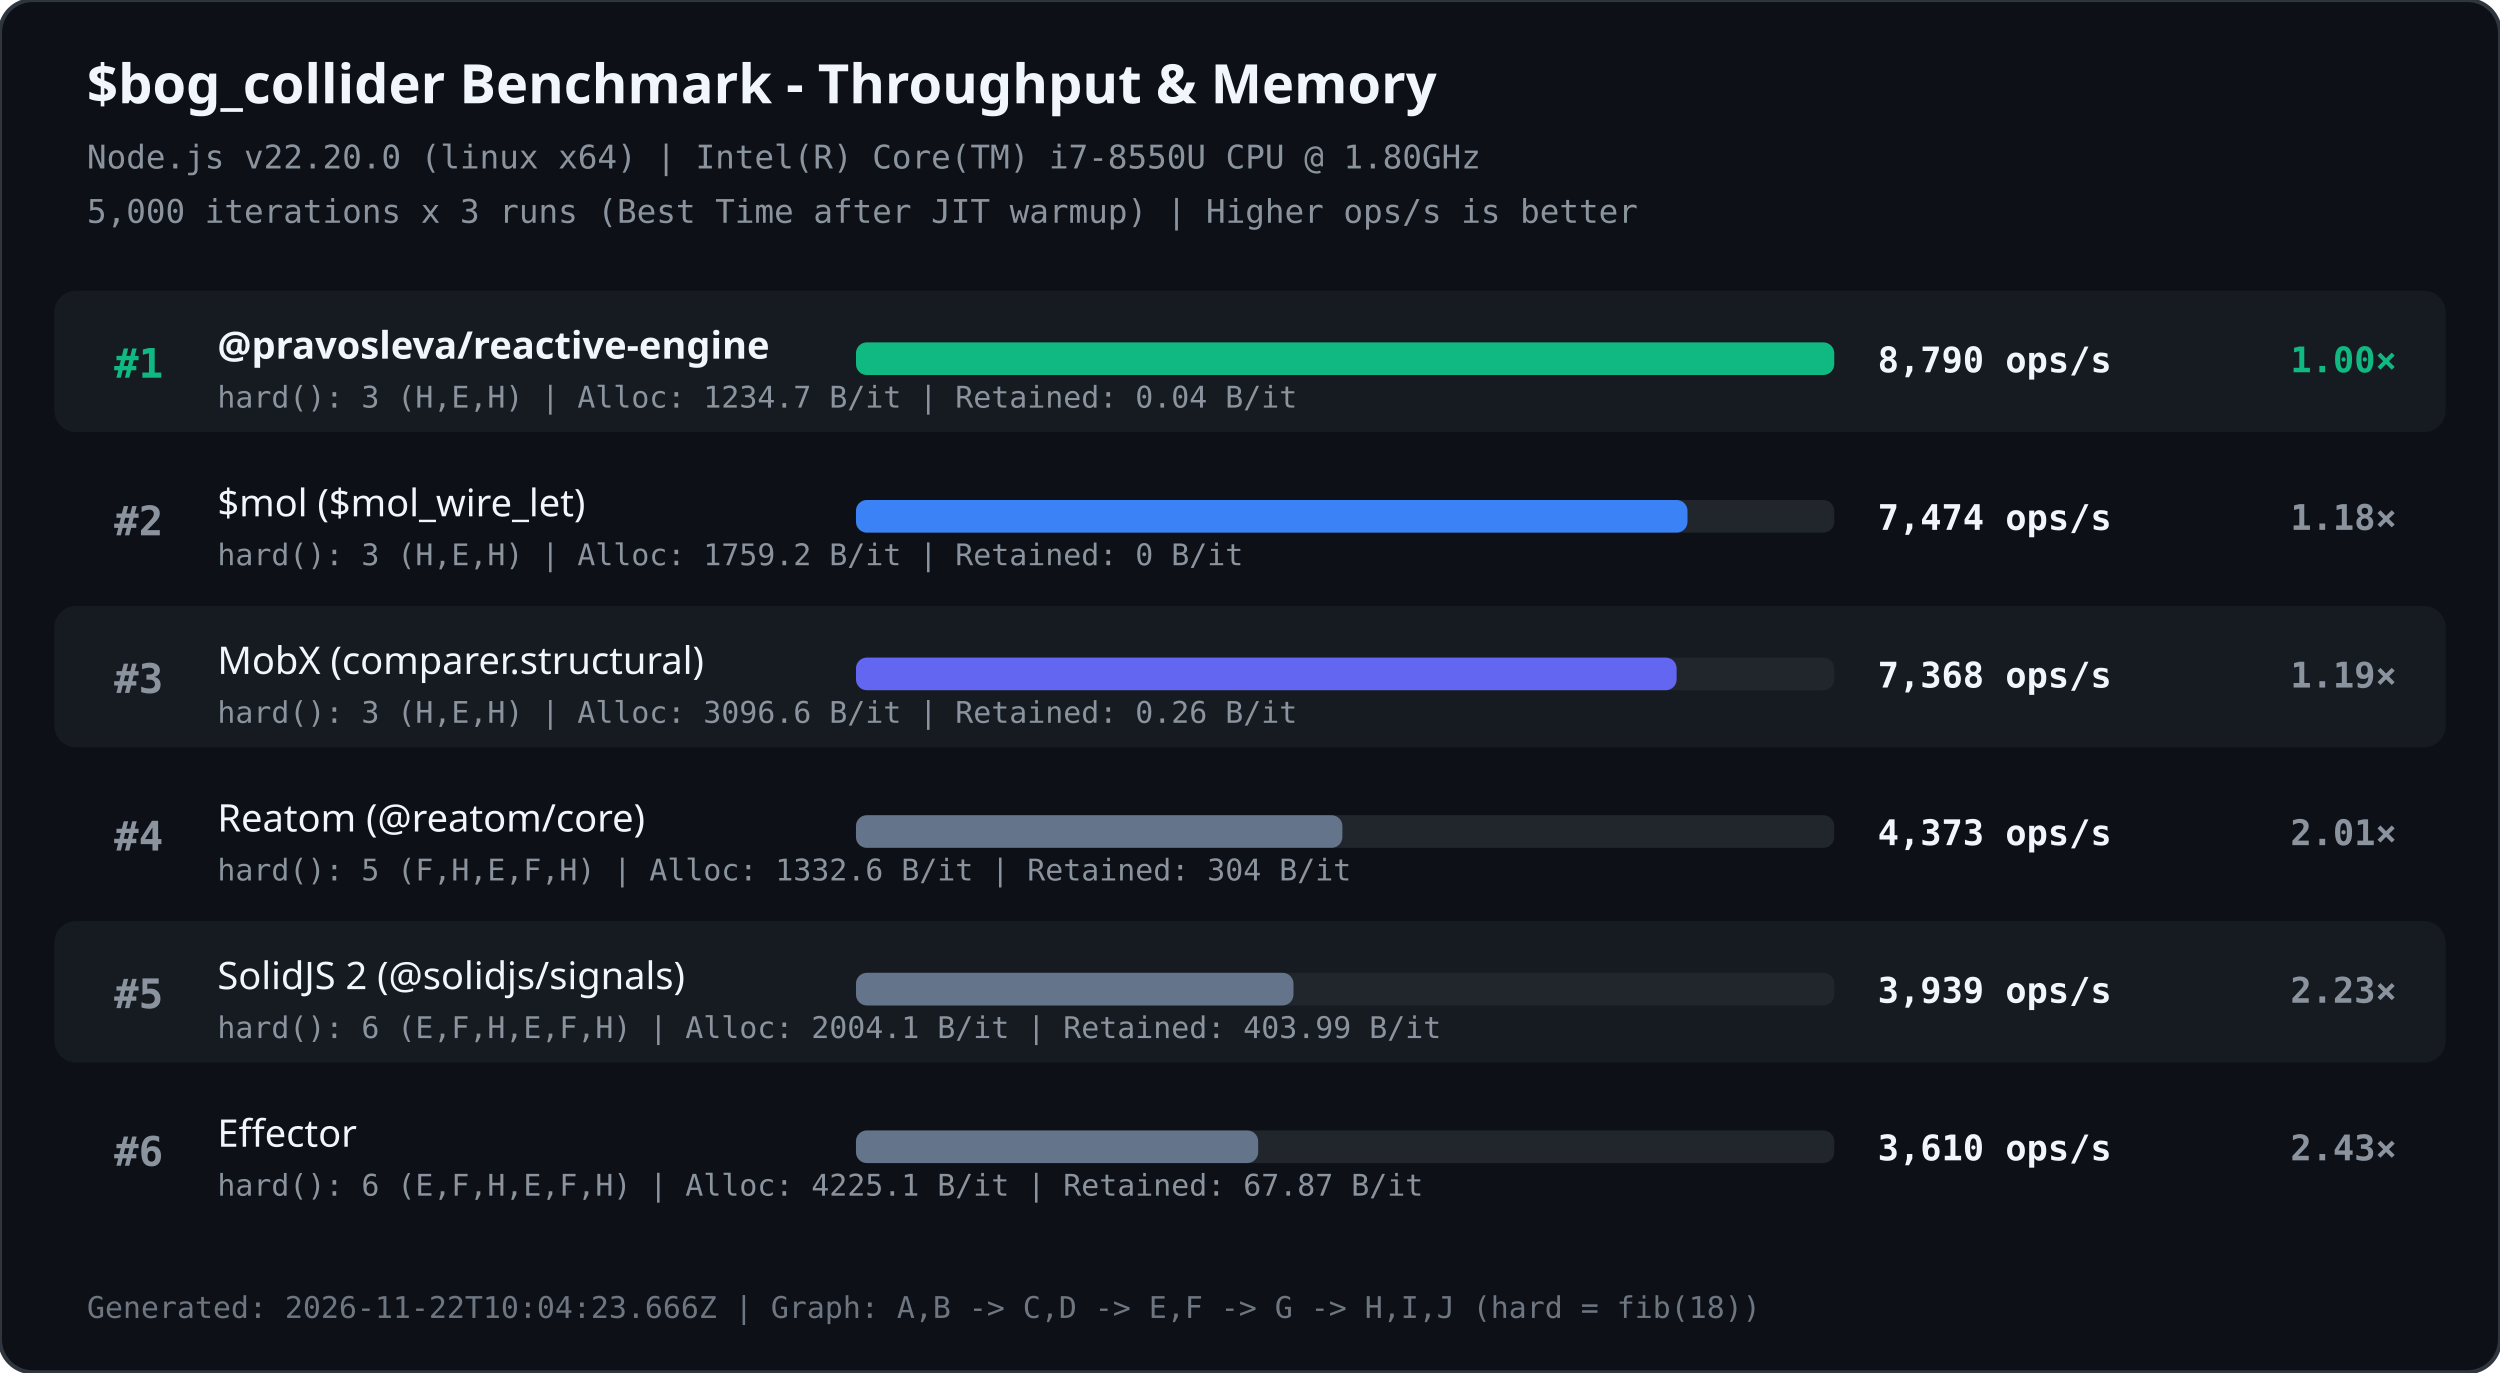
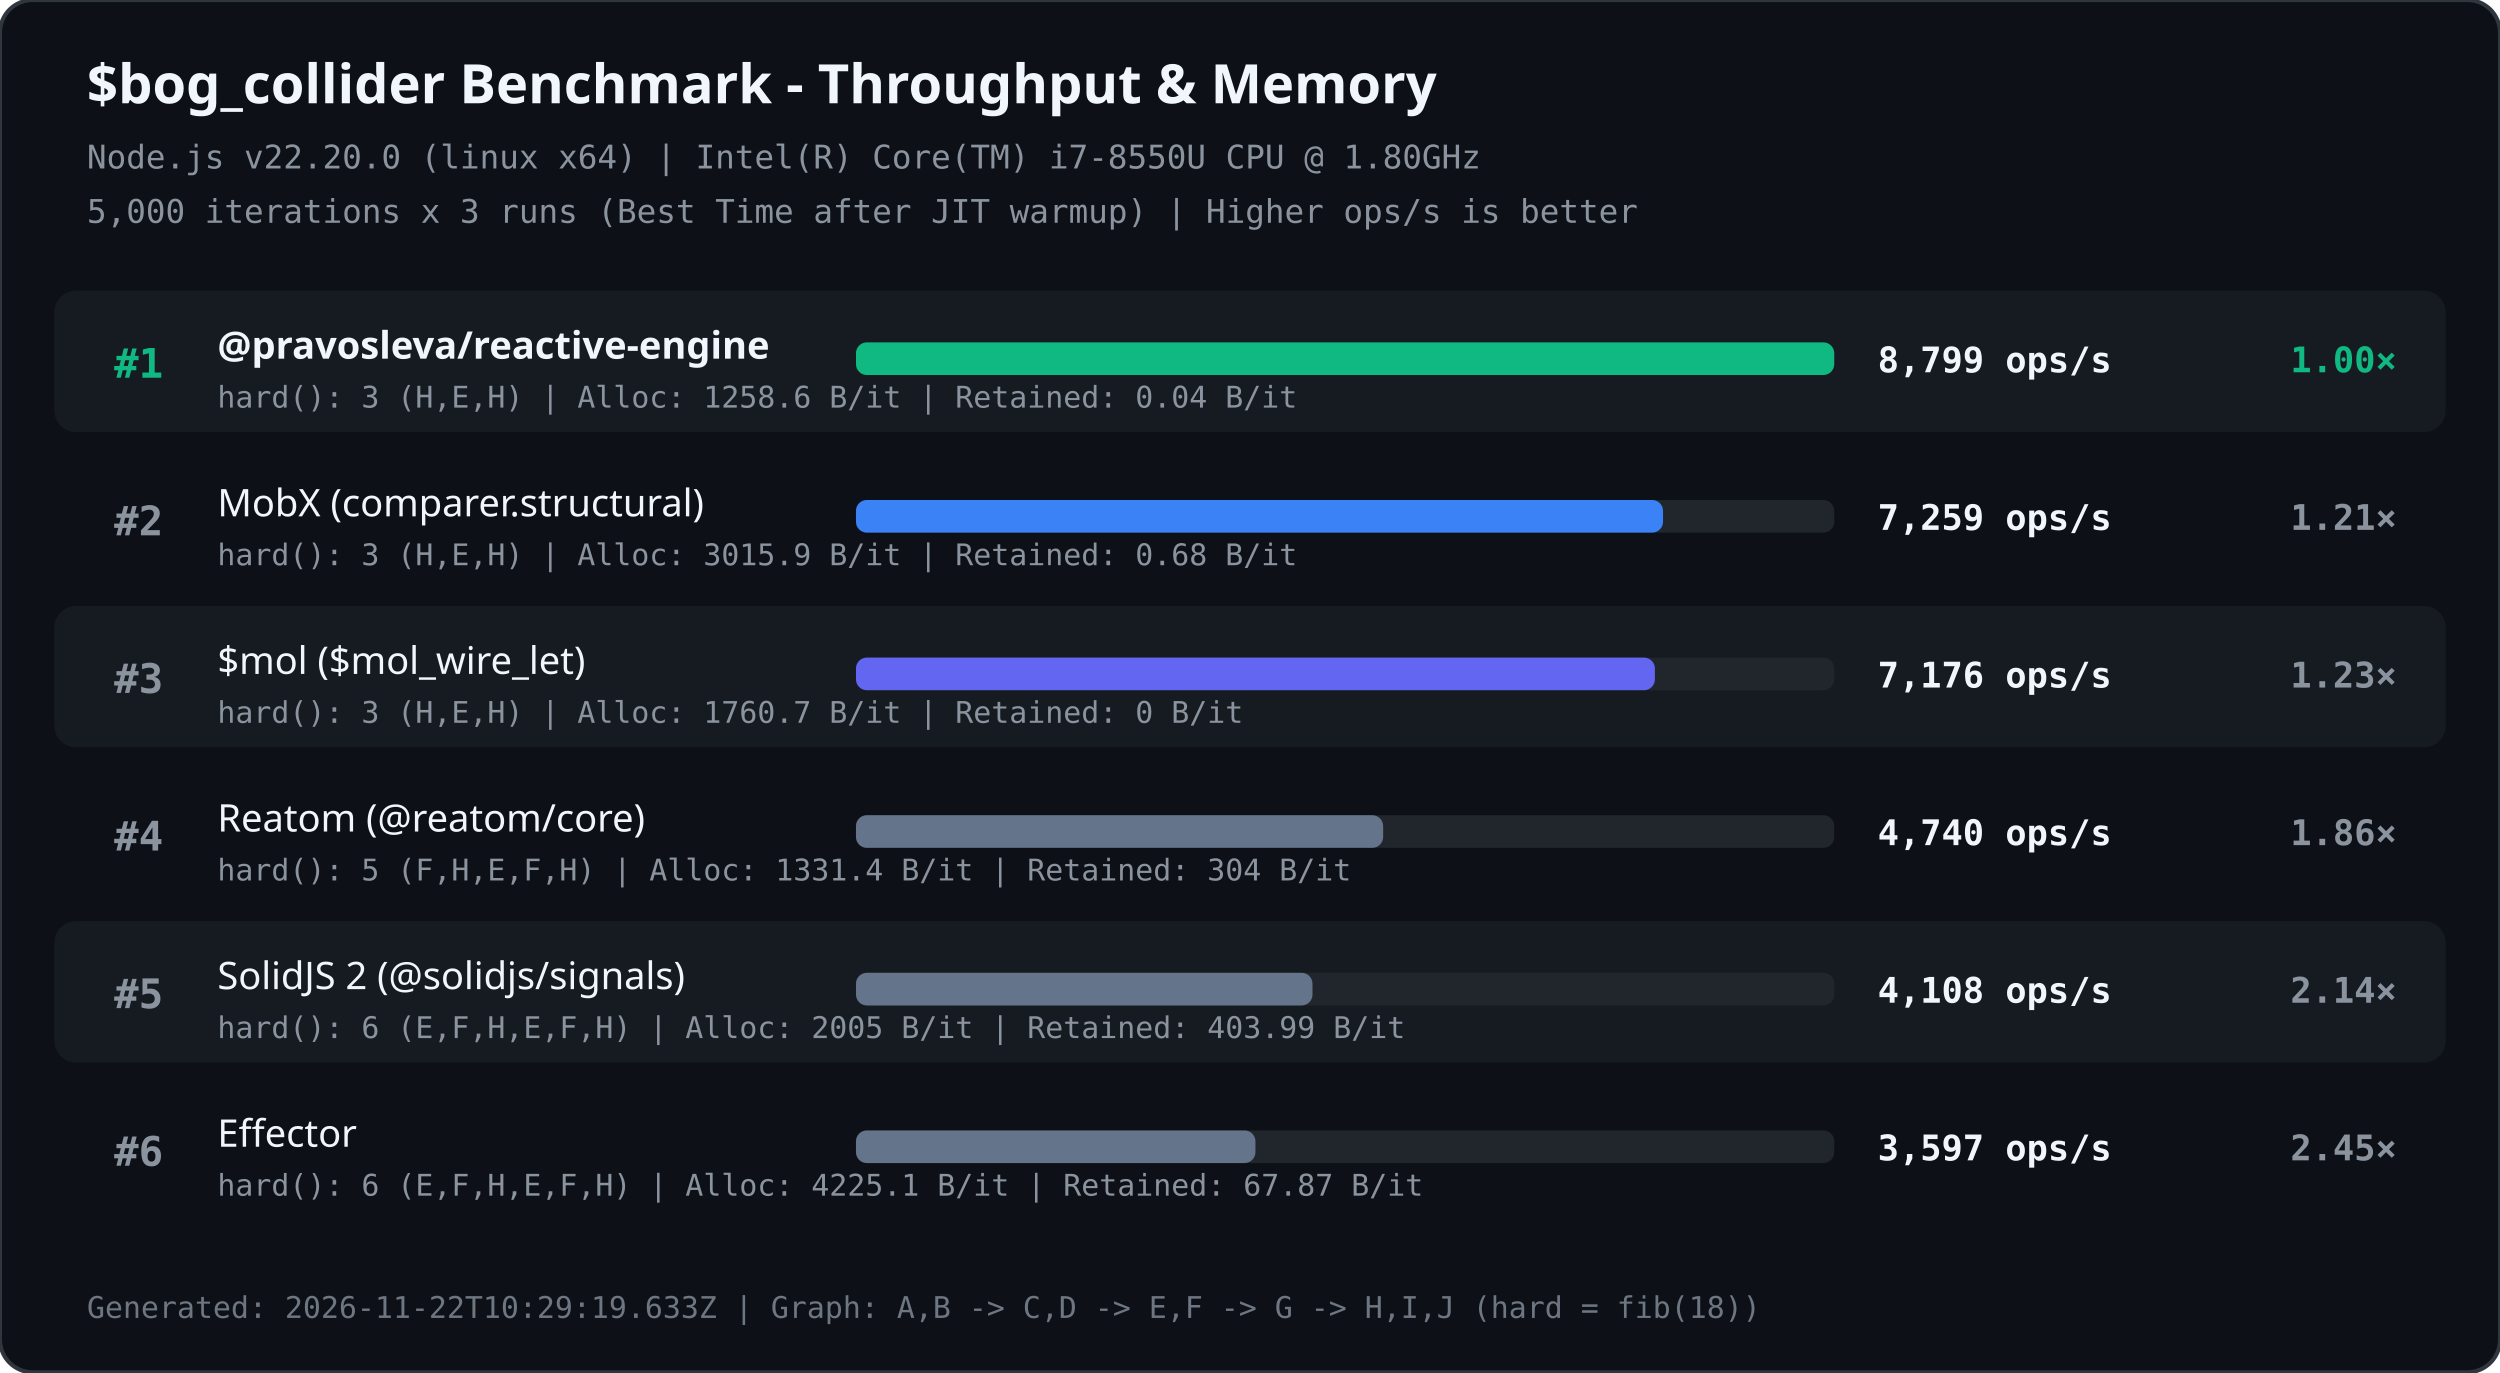
<svg xmlns="http://www.w3.org/2000/svg" width="920" height="505" viewBox="0 0 920 505">
  <rect width="920" height="505" rx="12" fill="#0d1117" stroke="#30363d" stroke-width="1.5" />
  <text x="32" y="38" fill="#f0f6fc" font-family="sans-serif" font-size="20" font-weight="700">$bog_collider Benchmark - Throughput &amp; Memory</text>
  <text x="32" y="62" fill="#8b949e" font-family="monospace" font-size="12">Node.js v22.20.0 (linux x64) | Intel(R) Core(TM) i7-8550U CPU @ 1.80GHz</text>
  <text x="32" y="82" fill="#8b949e" font-family="monospace" font-size="12">5,000 iterations x 3 runs (Best Time after JIT warmup) | Higher ops/s is better</text>
  <g transform="translate(0, 105)">
    <rect x="20" y="2" width="880" height="52" rx="8" fill="#161b22" />
    <text x="42" y="34" fill="#10b981" font-family="monospace" font-size="15" font-weight="700">#1</text>
    <text x="80" y="27" fill="#f0f6fc" font-family="sans-serif" font-size="14" font-weight="700">@pravosleva/reactive-engine</text>
-     <text x="80" y="45" fill="#8b949e" font-family="monospace" font-size="11">hard(): 3 (H,E,H) | Alloc: 1234.7 B/it | Retained: 0.04 B/it</text>
+     <text x="80" y="45" fill="#8b949e" font-family="monospace" font-size="11">hard(): 3 (H,E,H) | Alloc: 1258.6 B/it | Retained: 0.04 B/it</text>
    <rect x="315" y="21" width="360" height="12" rx="4" fill="#21262d" />
    <rect x="315" y="21" width="360" height="12" rx="4" fill="#10b981" />
-     <text x="691" y="32" fill="#f0f6fc" font-family="monospace" font-size="13" font-weight="700">8,790 ops/s</text>
+     <text x="691" y="32" fill="#f0f6fc" font-family="monospace" font-size="13" font-weight="700">8,799 ops/s</text>
    <text x="882" y="32" text-anchor="end" fill="#10b981" font-family="monospace" font-size="13" font-weight="700">1.00×</text>
  </g>
  <g transform="translate(0, 163)">
    <rect x="20" y="2" width="880" height="52" rx="8" fill="#0d1117" />
    <text x="42" y="34" fill="#8b949e" font-family="monospace" font-size="15" font-weight="700">#2</text>
-     <text x="80" y="27" fill="#f0f6fc" font-family="sans-serif" font-size="14" font-weight="500">$mol ($mol_wire_let)</text>
-     <text x="80" y="45" fill="#8b949e" font-family="monospace" font-size="11">hard(): 3 (H,E,H) | Alloc: 1759.2 B/it | Retained: 0 B/it</text>
+     <text x="80" y="27" fill="#f0f6fc" font-family="sans-serif" font-size="14" font-weight="500">MobX (comparer.structural)</text>
+     <text x="80" y="45" fill="#8b949e" font-family="monospace" font-size="11">hard(): 3 (H,E,H) | Alloc: 3015.9 B/it | Retained: 0.68 B/it</text>
    <rect x="315" y="21" width="360" height="12" rx="4" fill="#21262d" />
-     <rect x="315" y="21" width="306" height="12" rx="4" fill="#3b82f6" />
-     <text x="691" y="32" fill="#f0f6fc" font-family="monospace" font-size="13" font-weight="700">7,474 ops/s</text>
-     <text x="882" y="32" text-anchor="end" fill="#8b949e" font-family="monospace" font-size="13" font-weight="700">1.18×</text>
+     <rect x="315" y="21" width="297" height="12" rx="4" fill="#3b82f6" />
+     <text x="691" y="32" fill="#f0f6fc" font-family="monospace" font-size="13" font-weight="700">7,259 ops/s</text>
+     <text x="882" y="32" text-anchor="end" fill="#8b949e" font-family="monospace" font-size="13" font-weight="700">1.21×</text>
  </g>
  <g transform="translate(0, 221)">
    <rect x="20" y="2" width="880" height="52" rx="8" fill="#161b22" />
    <text x="42" y="34" fill="#8b949e" font-family="monospace" font-size="15" font-weight="700">#3</text>
-     <text x="80" y="27" fill="#f0f6fc" font-family="sans-serif" font-size="14" font-weight="500">MobX (comparer.structural)</text>
-     <text x="80" y="45" fill="#8b949e" font-family="monospace" font-size="11">hard(): 3 (H,E,H) | Alloc: 3096.6 B/it | Retained: 0.26 B/it</text>
+     <text x="80" y="27" fill="#f0f6fc" font-family="sans-serif" font-size="14" font-weight="500">$mol ($mol_wire_let)</text>
+     <text x="80" y="45" fill="#8b949e" font-family="monospace" font-size="11">hard(): 3 (H,E,H) | Alloc: 1760.7 B/it | Retained: 0 B/it</text>
    <rect x="315" y="21" width="360" height="12" rx="4" fill="#21262d" />
-     <rect x="315" y="21" width="302" height="12" rx="4" fill="#6366f1" />
-     <text x="691" y="32" fill="#f0f6fc" font-family="monospace" font-size="13" font-weight="700">7,368 ops/s</text>
-     <text x="882" y="32" text-anchor="end" fill="#8b949e" font-family="monospace" font-size="13" font-weight="700">1.19×</text>
+     <rect x="315" y="21" width="294" height="12" rx="4" fill="#6366f1" />
+     <text x="691" y="32" fill="#f0f6fc" font-family="monospace" font-size="13" font-weight="700">7,176 ops/s</text>
+     <text x="882" y="32" text-anchor="end" fill="#8b949e" font-family="monospace" font-size="13" font-weight="700">1.23×</text>
  </g>
  <g transform="translate(0, 279)">
    <rect x="20" y="2" width="880" height="52" rx="8" fill="#0d1117" />
    <text x="42" y="34" fill="#8b949e" font-family="monospace" font-size="15" font-weight="700">#4</text>
    <text x="80" y="27" fill="#f0f6fc" font-family="sans-serif" font-size="14" font-weight="500">Reatom (@reatom/core)</text>
-     <text x="80" y="45" fill="#8b949e" font-family="monospace" font-size="11">hard(): 5 (F,H,E,F,H) | Alloc: 1332.6 B/it | Retained: 304 B/it</text>
+     <text x="80" y="45" fill="#8b949e" font-family="monospace" font-size="11">hard(): 5 (F,H,E,F,H) | Alloc: 1331.4 B/it | Retained: 304 B/it</text>
    <rect x="315" y="21" width="360" height="12" rx="4" fill="#21262d" />
-     <rect x="315" y="21" width="179" height="12" rx="4" fill="#64748b" />
-     <text x="691" y="32" fill="#f0f6fc" font-family="monospace" font-size="13" font-weight="700">4,373 ops/s</text>
-     <text x="882" y="32" text-anchor="end" fill="#8b949e" font-family="monospace" font-size="13" font-weight="700">2.01×</text>
+     <rect x="315" y="21" width="194" height="12" rx="4" fill="#64748b" />
+     <text x="691" y="32" fill="#f0f6fc" font-family="monospace" font-size="13" font-weight="700">4,740 ops/s</text>
+     <text x="882" y="32" text-anchor="end" fill="#8b949e" font-family="monospace" font-size="13" font-weight="700">1.86×</text>
  </g>
  <g transform="translate(0, 337)">
    <rect x="20" y="2" width="880" height="52" rx="8" fill="#161b22" />
    <text x="42" y="34" fill="#8b949e" font-family="monospace" font-size="15" font-weight="700">#5</text>
    <text x="80" y="27" fill="#f0f6fc" font-family="sans-serif" font-size="14" font-weight="500">SolidJS 2 (@solidjs/signals)</text>
-     <text x="80" y="45" fill="#8b949e" font-family="monospace" font-size="11">hard(): 6 (E,F,H,E,F,H) | Alloc: 2004.1 B/it | Retained: 403.99 B/it</text>
+     <text x="80" y="45" fill="#8b949e" font-family="monospace" font-size="11">hard(): 6 (E,F,H,E,F,H) | Alloc: 2005 B/it | Retained: 403.99 B/it</text>
    <rect x="315" y="21" width="360" height="12" rx="4" fill="#21262d" />
-     <rect x="315" y="21" width="161" height="12" rx="4" fill="#64748b" />
-     <text x="691" y="32" fill="#f0f6fc" font-family="monospace" font-size="13" font-weight="700">3,939 ops/s</text>
-     <text x="882" y="32" text-anchor="end" fill="#8b949e" font-family="monospace" font-size="13" font-weight="700">2.23×</text>
+     <rect x="315" y="21" width="168" height="12" rx="4" fill="#64748b" />
+     <text x="691" y="32" fill="#f0f6fc" font-family="monospace" font-size="13" font-weight="700">4,108 ops/s</text>
+     <text x="882" y="32" text-anchor="end" fill="#8b949e" font-family="monospace" font-size="13" font-weight="700">2.14×</text>
  </g>
  <g transform="translate(0, 395)">
    <rect x="20" y="2" width="880" height="52" rx="8" fill="#0d1117" />
    <text x="42" y="34" fill="#8b949e" font-family="monospace" font-size="15" font-weight="700">#6</text>
    <text x="80" y="27" fill="#f0f6fc" font-family="sans-serif" font-size="14" font-weight="500">Effector</text>
    <text x="80" y="45" fill="#8b949e" font-family="monospace" font-size="11">hard(): 6 (E,F,H,E,F,H) | Alloc: 4225.1 B/it | Retained: 67.87 B/it</text>
    <rect x="315" y="21" width="360" height="12" rx="4" fill="#21262d" />
-     <rect x="315" y="21" width="148" height="12" rx="4" fill="#64748b" />
-     <text x="691" y="32" fill="#f0f6fc" font-family="monospace" font-size="13" font-weight="700">3,610 ops/s</text>
-     <text x="882" y="32" text-anchor="end" fill="#8b949e" font-family="monospace" font-size="13" font-weight="700">2.43×</text>
+     <rect x="315" y="21" width="147" height="12" rx="4" fill="#64748b" />
+     <text x="691" y="32" fill="#f0f6fc" font-family="monospace" font-size="13" font-weight="700">3,597 ops/s</text>
+     <text x="882" y="32" text-anchor="end" fill="#8b949e" font-family="monospace" font-size="13" font-weight="700">2.45×</text>
  </g>
-   <text x="32" y="485" fill="#6e7681" font-family="monospace" font-size="11">Generated: 2026-11-22T10:04:23.666Z | Graph: A,B -&gt; C,D -&gt; E,F -&gt; G -&gt; H,I,J (hard = fib(18))</text>
+   <text x="32" y="485" fill="#6e7681" font-family="monospace" font-size="11">Generated: 2026-11-22T10:29:19.633Z | Graph: A,B -&gt; C,D -&gt; E,F -&gt; G -&gt; H,I,J (hard = fib(18))</text>
</svg>
